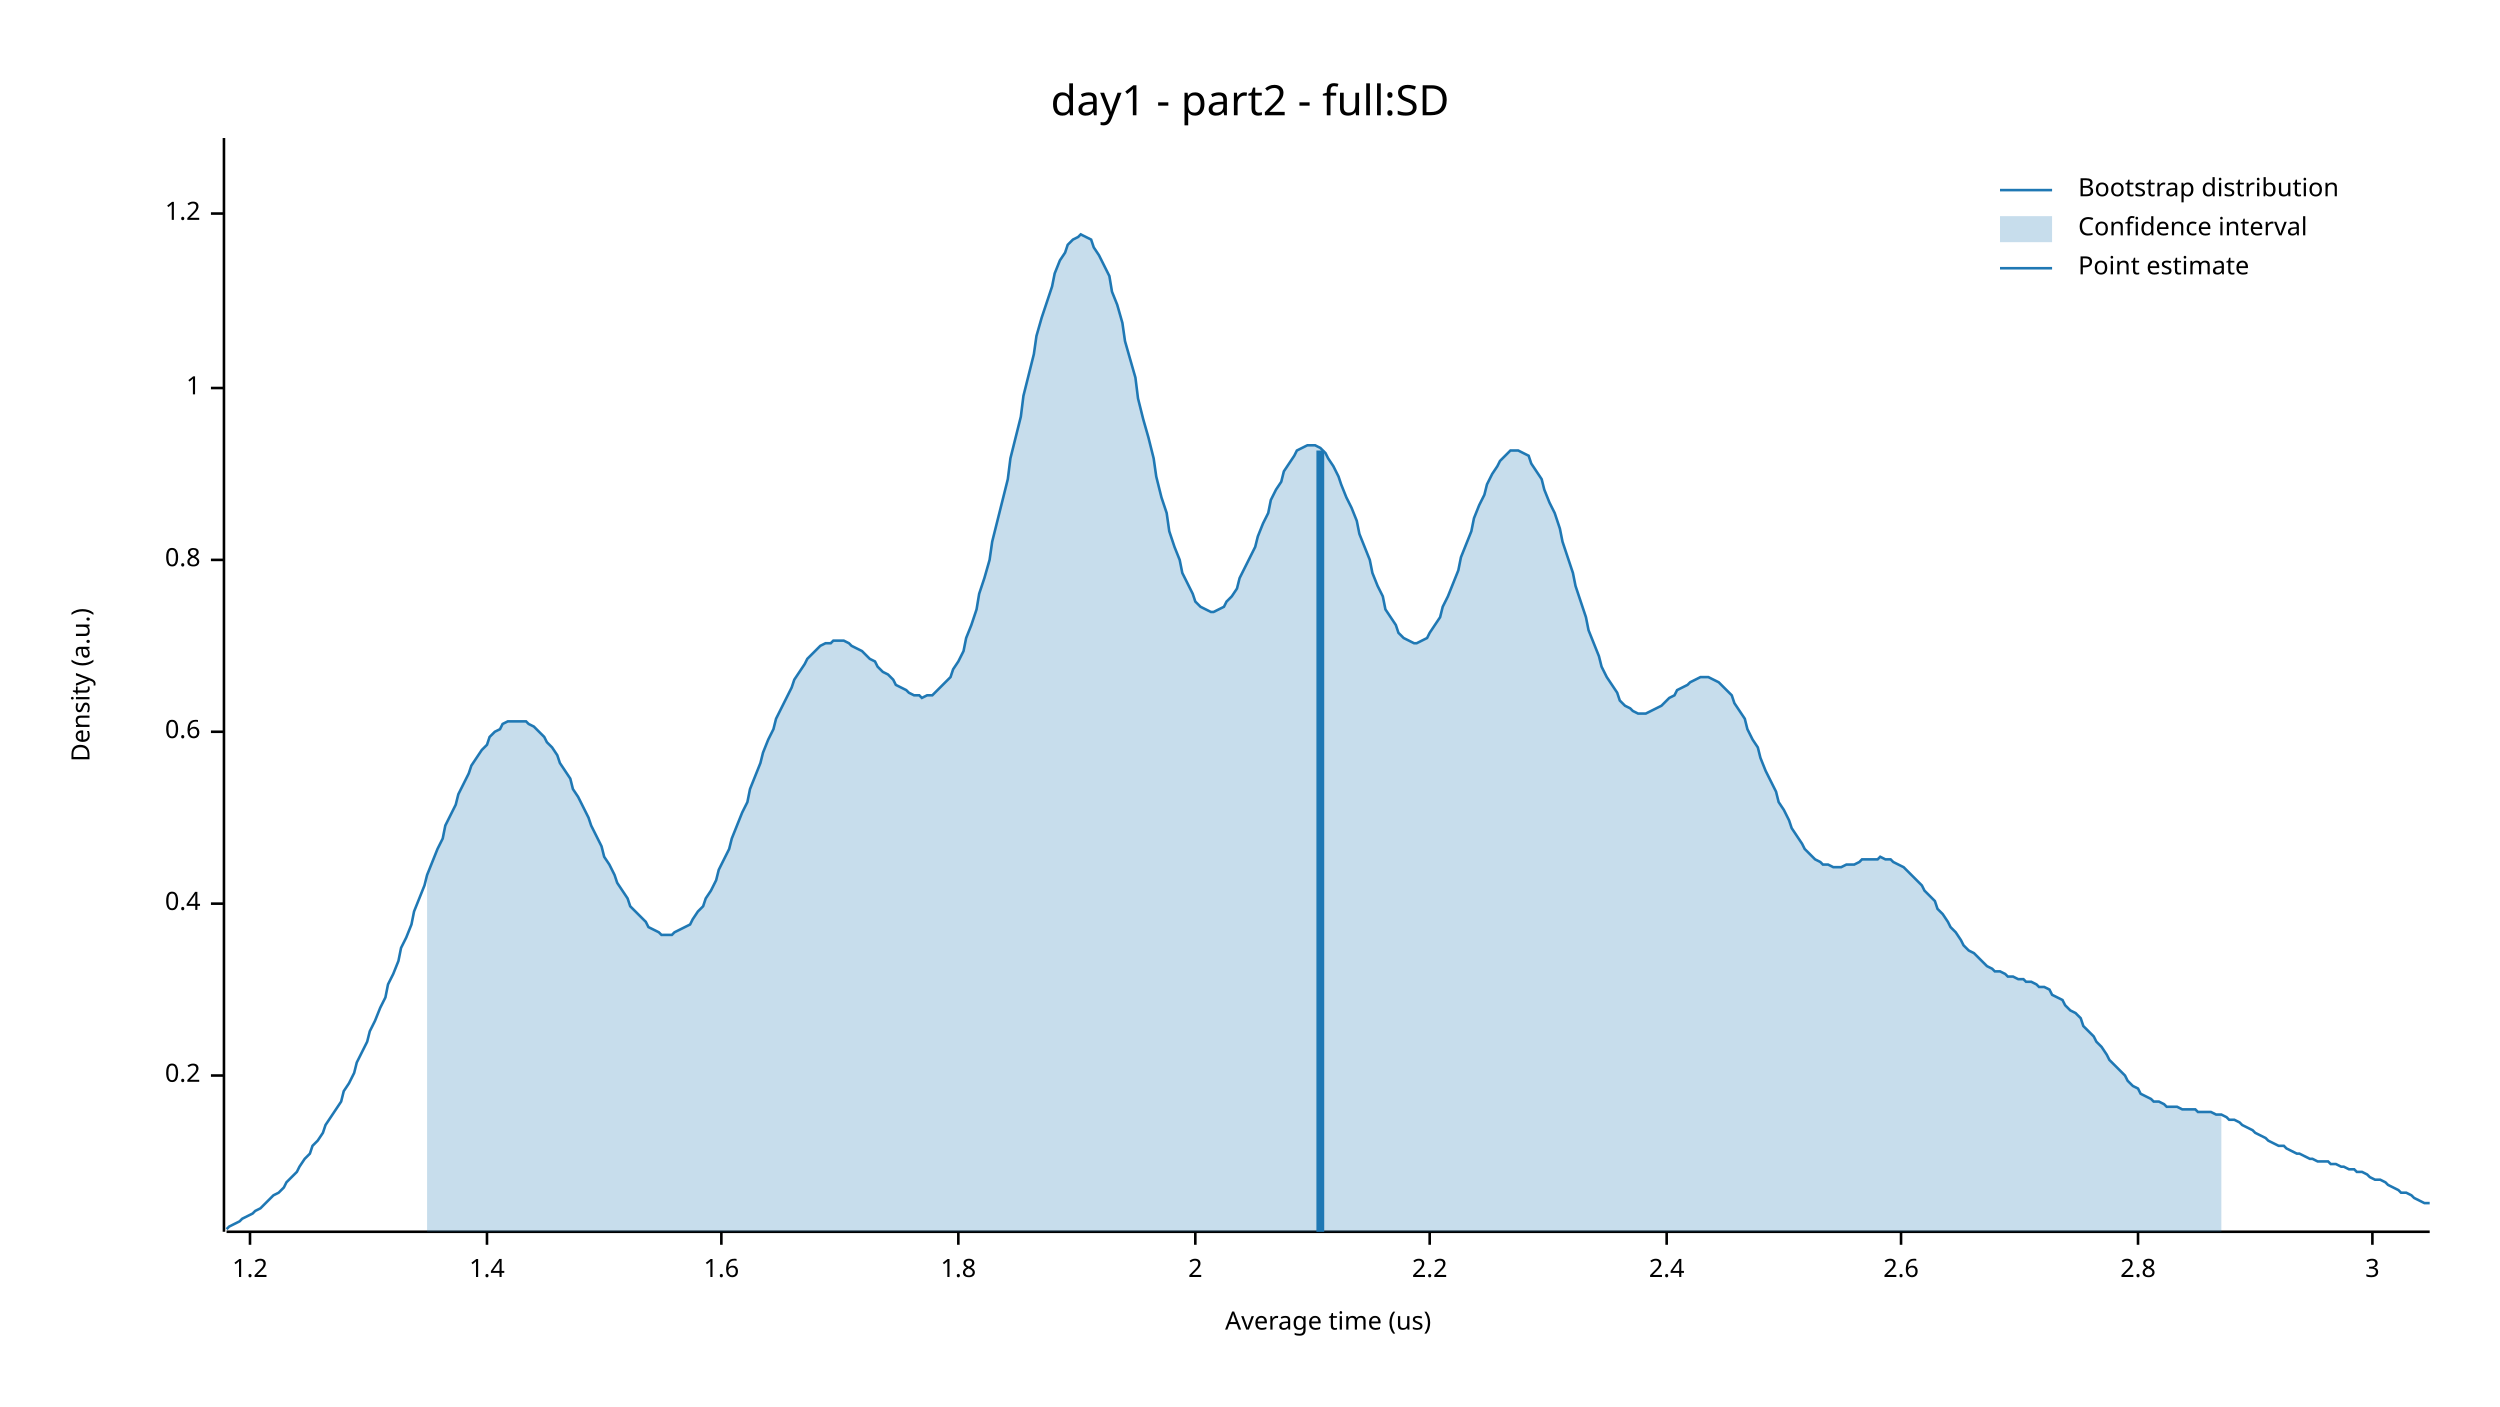
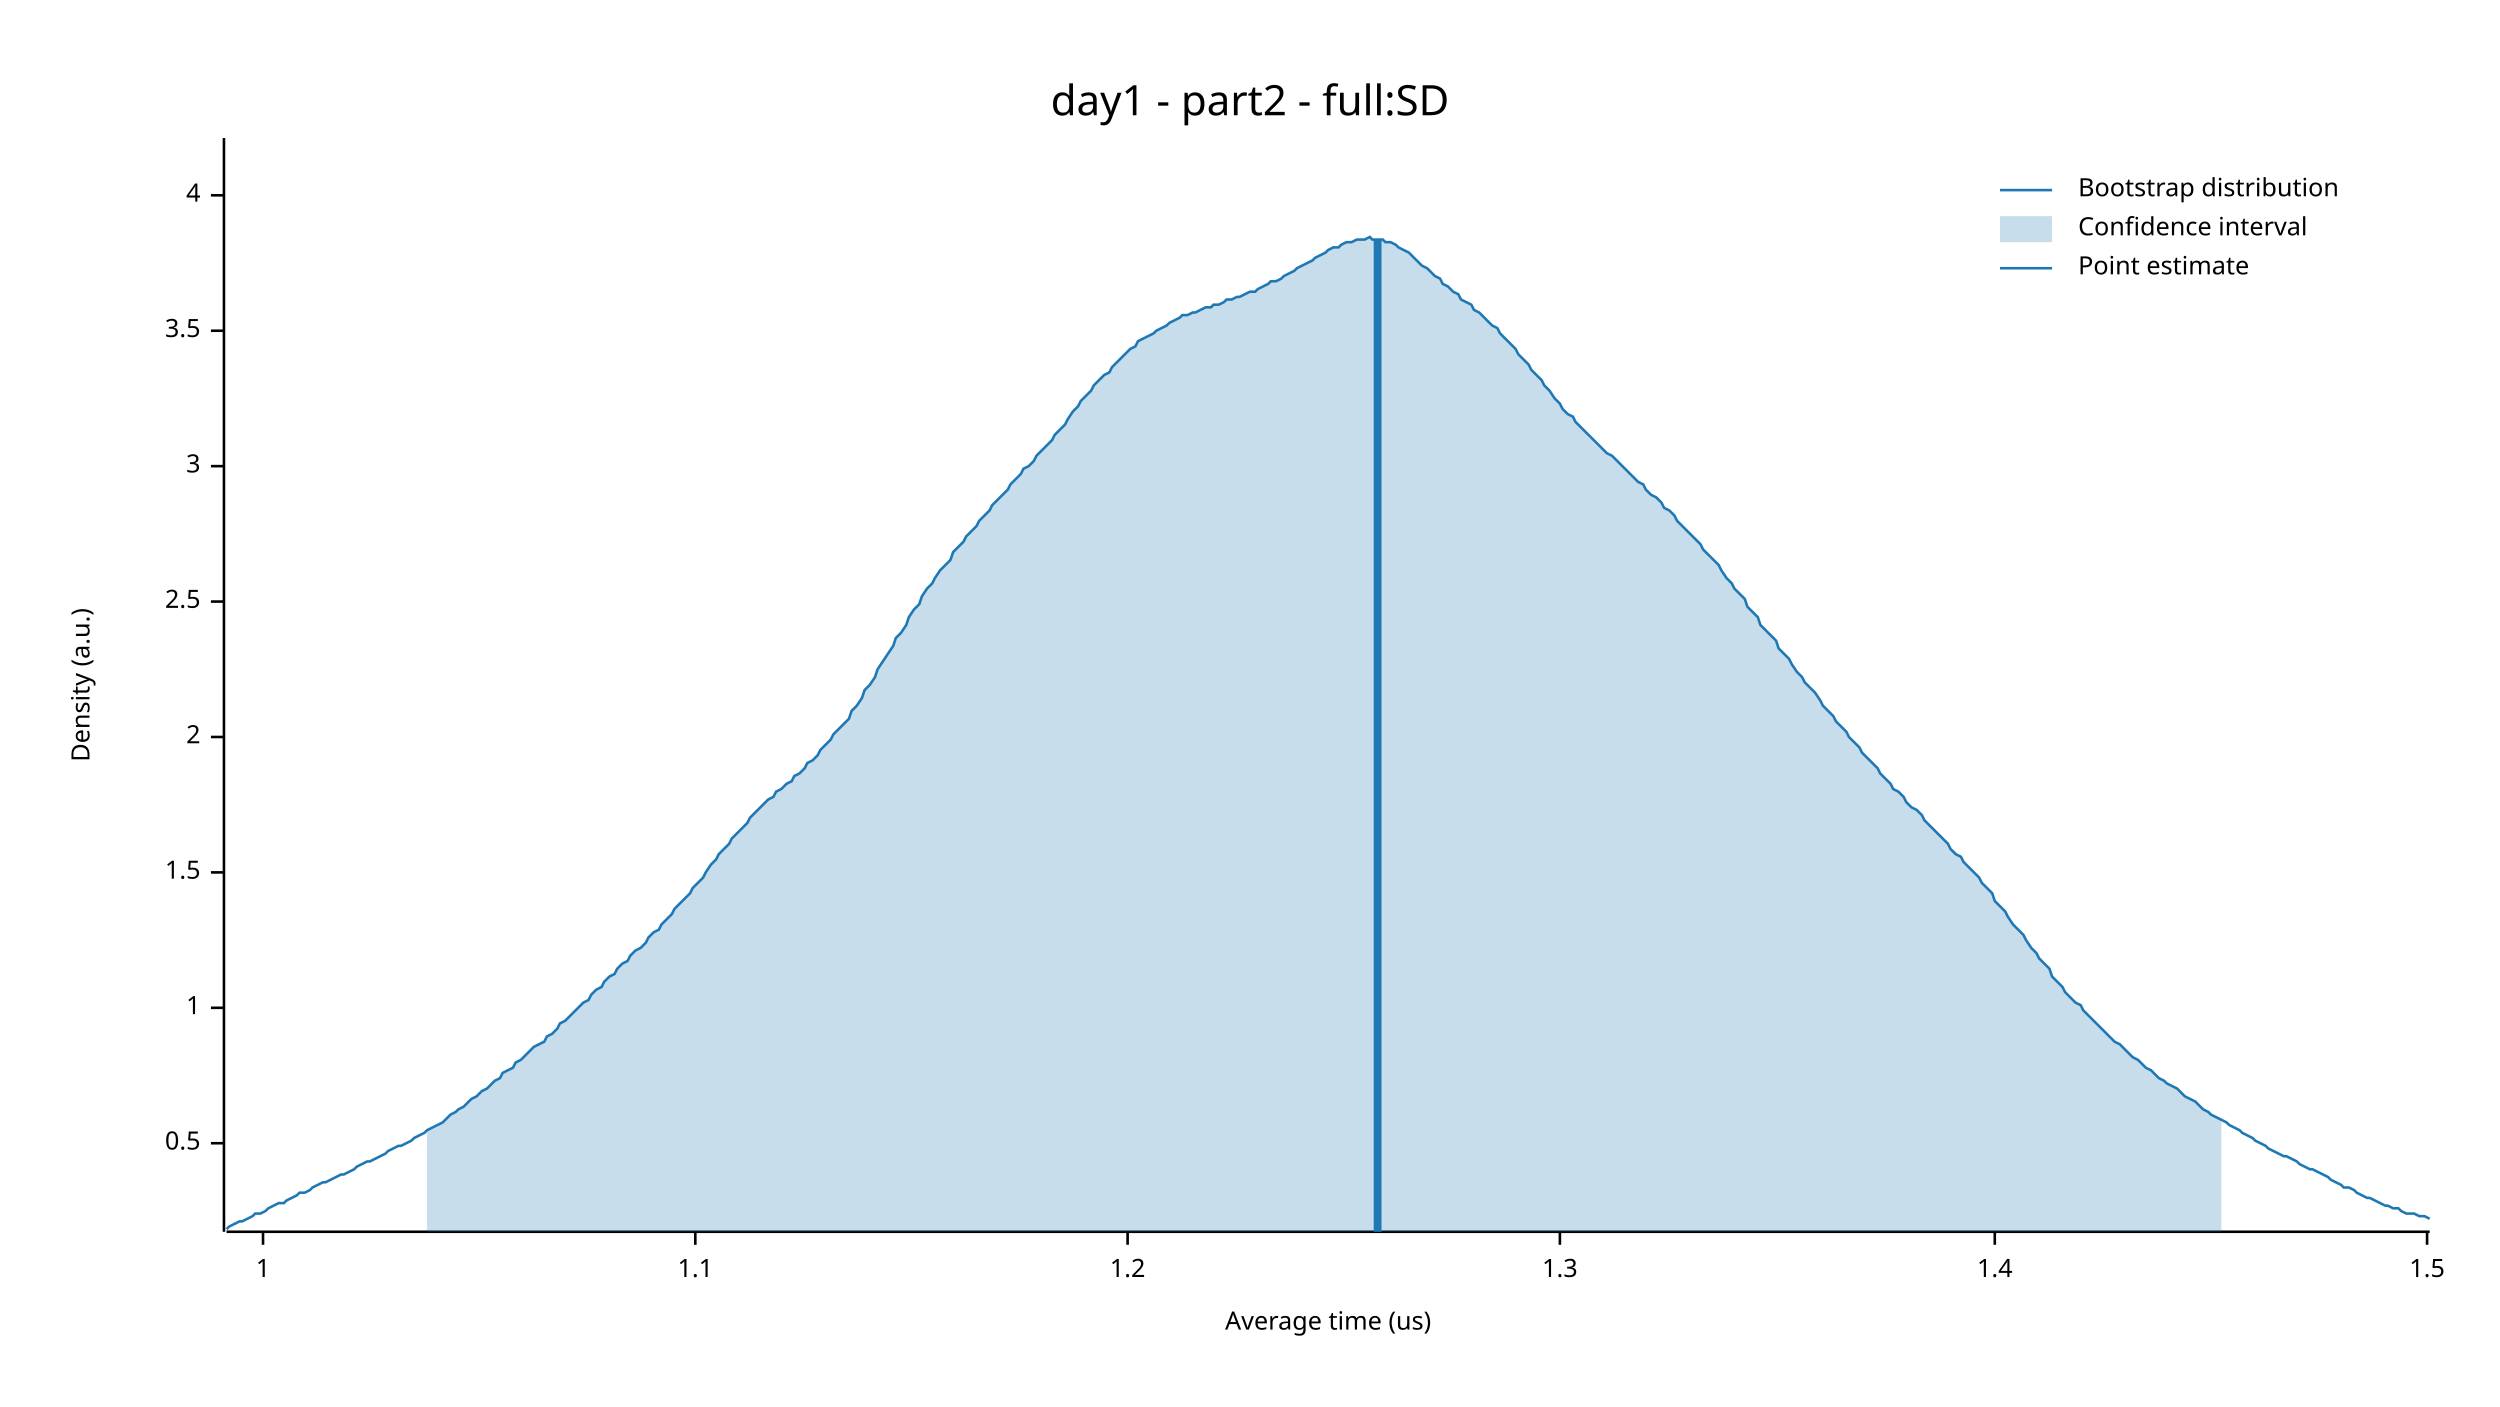
<svg xmlns="http://www.w3.org/2000/svg" width="960" height="540" viewBox="0 0 960 540">
  <text x="480" y="32" dy="0.76em" text-anchor="middle" font-family="sans-serif" font-size="16.129" opacity="1" fill="#000000">
day1 - part2 - full:SD
</text>
  <text x="27" y="263" dy="0.76em" text-anchor="middle" font-family="sans-serif" font-size="9.677" opacity="1" fill="#000000" transform="rotate(270, 27, 263)">
Density (a.u.)
</text>
  <text x="510" y="513" dy="-0.5ex" text-anchor="middle" font-family="sans-serif" font-size="9.677" opacity="1" fill="#000000">
Average time (us)
</text>
  <polyline fill="none" opacity="1" stroke="#000000" stroke-width="1" points="86,53 86,473 " />
-   <text x="77" y="413" dy="0.5ex" text-anchor="end" font-family="sans-serif" font-size="9.677" opacity="1" fill="#000000">
- 0.2
+   <text x="77" y="439" dy="0.5ex" text-anchor="end" font-family="sans-serif" font-size="9.677" opacity="1" fill="#000000">
+ 0.5
</text>
-   <polyline fill="none" opacity="1" stroke="#000000" stroke-width="1" points="81,413 86,413 " />
-   <text x="77" y="347" dy="0.5ex" text-anchor="end" font-family="sans-serif" font-size="9.677" opacity="1" fill="#000000">
- 0.4
- </text>
-   <polyline fill="none" opacity="1" stroke="#000000" stroke-width="1" points="81,347 86,347 " />
-   <text x="77" y="281" dy="0.5ex" text-anchor="end" font-family="sans-serif" font-size="9.677" opacity="1" fill="#000000">
- 0.6
- </text>
-   <polyline fill="none" opacity="1" stroke="#000000" stroke-width="1" points="81,281 86,281 " />
-   <text x="77" y="215" dy="0.5ex" text-anchor="end" font-family="sans-serif" font-size="9.677" opacity="1" fill="#000000">
- 0.8
- </text>
-   <polyline fill="none" opacity="1" stroke="#000000" stroke-width="1" points="81,215 86,215 " />
-   <text x="77" y="149" dy="0.5ex" text-anchor="end" font-family="sans-serif" font-size="9.677" opacity="1" fill="#000000">
+   <polyline fill="none" opacity="1" stroke="#000000" stroke-width="1" points="81,439 86,439 " />
+   <text x="77" y="387" dy="0.5ex" text-anchor="end" font-family="sans-serif" font-size="9.677" opacity="1" fill="#000000">
1
</text>
-   <polyline fill="none" opacity="1" stroke="#000000" stroke-width="1" points="81,149 86,149 " />
-   <text x="77" y="82" dy="0.5ex" text-anchor="end" font-family="sans-serif" font-size="9.677" opacity="1" fill="#000000">
+   <polyline fill="none" opacity="1" stroke="#000000" stroke-width="1" points="81,387 86,387 " />
+   <text x="77" y="335" dy="0.5ex" text-anchor="end" font-family="sans-serif" font-size="9.677" opacity="1" fill="#000000">
+ 1.5
+ </text>
+   <polyline fill="none" opacity="1" stroke="#000000" stroke-width="1" points="81,335 86,335 " />
+   <text x="77" y="283" dy="0.5ex" text-anchor="end" font-family="sans-serif" font-size="9.677" opacity="1" fill="#000000">
+ 2
+ </text>
+   <polyline fill="none" opacity="1" stroke="#000000" stroke-width="1" points="81,283 86,283 " />
+   <text x="77" y="231" dy="0.5ex" text-anchor="end" font-family="sans-serif" font-size="9.677" opacity="1" fill="#000000">
+ 2.5
+ </text>
+   <polyline fill="none" opacity="1" stroke="#000000" stroke-width="1" points="81,231 86,231 " />
+   <text x="77" y="179" dy="0.5ex" text-anchor="end" font-family="sans-serif" font-size="9.677" opacity="1" fill="#000000">
+ 3
+ </text>
+   <polyline fill="none" opacity="1" stroke="#000000" stroke-width="1" points="81,179 86,179 " />
+   <text x="77" y="127" dy="0.5ex" text-anchor="end" font-family="sans-serif" font-size="9.677" opacity="1" fill="#000000">
+ 3.5
+ </text>
+   <polyline fill="none" opacity="1" stroke="#000000" stroke-width="1" points="81,127 86,127 " />
+   <text x="77" y="75" dy="0.5ex" text-anchor="end" font-family="sans-serif" font-size="9.677" opacity="1" fill="#000000">
+ 4
+ </text>
+   <polyline fill="none" opacity="1" stroke="#000000" stroke-width="1" points="81,75 86,75 " />
+   <polyline fill="none" opacity="1" stroke="#000000" stroke-width="1" points="87,473 933,473 " />
+   <text x="101" y="483" dy="0.76em" text-anchor="middle" font-family="sans-serif" font-size="9.677" opacity="1" fill="#000000">
+ 1
+ </text>
+   <polyline fill="none" opacity="1" stroke="#000000" stroke-width="1" points="101,473 101,478 " />
+   <text x="267" y="483" dy="0.76em" text-anchor="middle" font-family="sans-serif" font-size="9.677" opacity="1" fill="#000000">
+ 1.1
+ </text>
+   <polyline fill="none" opacity="1" stroke="#000000" stroke-width="1" points="267,473 267,478 " />
+   <text x="433" y="483" dy="0.76em" text-anchor="middle" font-family="sans-serif" font-size="9.677" opacity="1" fill="#000000">
1.2
</text>
-   <polyline fill="none" opacity="1" stroke="#000000" stroke-width="1" points="81,82 86,82 " />
-   <polyline fill="none" opacity="1" stroke="#000000" stroke-width="1" points="87,473 933,473 " />
-   <text x="96" y="483" dy="0.76em" text-anchor="middle" font-family="sans-serif" font-size="9.677" opacity="1" fill="#000000">
- 1.2
+   <polyline fill="none" opacity="1" stroke="#000000" stroke-width="1" points="433,473 433,478 " />
+   <text x="599" y="483" dy="0.76em" text-anchor="middle" font-family="sans-serif" font-size="9.677" opacity="1" fill="#000000">
+ 1.3
</text>
-   <polyline fill="none" opacity="1" stroke="#000000" stroke-width="1" points="96,473 96,478 " />
-   <text x="187" y="483" dy="0.76em" text-anchor="middle" font-family="sans-serif" font-size="9.677" opacity="1" fill="#000000">
+   <polyline fill="none" opacity="1" stroke="#000000" stroke-width="1" points="599,473 599,478 " />
+   <text x="766" y="483" dy="0.76em" text-anchor="middle" font-family="sans-serif" font-size="9.677" opacity="1" fill="#000000">
1.4
</text>
-   <polyline fill="none" opacity="1" stroke="#000000" stroke-width="1" points="187,473 187,478 " />
-   <text x="277" y="483" dy="0.76em" text-anchor="middle" font-family="sans-serif" font-size="9.677" opacity="1" fill="#000000">
- 1.6
+   <polyline fill="none" opacity="1" stroke="#000000" stroke-width="1" points="766,473 766,478 " />
+   <text x="932" y="483" dy="0.76em" text-anchor="middle" font-family="sans-serif" font-size="9.677" opacity="1" fill="#000000">
+ 1.5
</text>
-   <polyline fill="none" opacity="1" stroke="#000000" stroke-width="1" points="277,473 277,478 " />
-   <text x="368" y="483" dy="0.76em" text-anchor="middle" font-family="sans-serif" font-size="9.677" opacity="1" fill="#000000">
- 1.8
- </text>
-   <polyline fill="none" opacity="1" stroke="#000000" stroke-width="1" points="368,473 368,478 " />
-   <text x="459" y="483" dy="0.76em" text-anchor="middle" font-family="sans-serif" font-size="9.677" opacity="1" fill="#000000">
- 2
- </text>
-   <polyline fill="none" opacity="1" stroke="#000000" stroke-width="1" points="459,473 459,478 " />
-   <text x="549" y="483" dy="0.76em" text-anchor="middle" font-family="sans-serif" font-size="9.677" opacity="1" fill="#000000">
- 2.2
- </text>
-   <polyline fill="none" opacity="1" stroke="#000000" stroke-width="1" points="549,473 549,478 " />
-   <text x="640" y="483" dy="0.76em" text-anchor="middle" font-family="sans-serif" font-size="9.677" opacity="1" fill="#000000">
- 2.4
- </text>
-   <polyline fill="none" opacity="1" stroke="#000000" stroke-width="1" points="640,473 640,478 " />
-   <text x="730" y="483" dy="0.76em" text-anchor="middle" font-family="sans-serif" font-size="9.677" opacity="1" fill="#000000">
- 2.6
- </text>
-   <polyline fill="none" opacity="1" stroke="#000000" stroke-width="1" points="730,473 730,478 " />
-   <text x="821" y="483" dy="0.76em" text-anchor="middle" font-family="sans-serif" font-size="9.677" opacity="1" fill="#000000">
- 2.8
- </text>
-   <polyline fill="none" opacity="1" stroke="#000000" stroke-width="1" points="821,473 821,478 " />
-   <text x="911" y="483" dy="0.76em" text-anchor="middle" font-family="sans-serif" font-size="9.677" opacity="1" fill="#000000">
- 3
- </text>
-   <polyline fill="none" opacity="1" stroke="#000000" stroke-width="1" points="911,473 911,478 " />
-   <polyline fill="none" opacity="1" stroke="#1F78B4" stroke-width="1" points="87,472 88,471 90,470 92,469 93,468 95,467 97,466 98,465 100,464 102,462 103,461 105,459 107,458 109,456 110,454 112,452 114,450 115,448 117,445 119,443 120,440 122,438 124,435 125,432 127,429 129,426 131,423 132,419 134,416 136,412 137,408 139,404 141,400 142,396 144,392 146,387 148,383 149,378 151,374 153,369 154,364 156,360 158,355 159,350 161,345 163,340 164,336 166,331 168,326 170,322 171,317 173,313 175,309 176,305 178,301 180,297 181,294 183,291 185,288 187,286 188,283 190,281 192,280 193,278 195,277 197,277 198,277 200,277 202,277 203,278 205,279 207,281 209,283 210,285 212,287 214,290 215,293 217,296 219,299 220,303 222,306 224,310 226,314 227,317 229,321 231,325 232,329 234,332 236,336 237,339 239,342 241,345 242,348 244,350 246,352 248,354 249,356 251,357 253,358 254,359 256,359 258,359 259,358 261,357 263,356 265,355 266,353 268,350 270,348 271,345 273,342 275,338 276,334 278,330 280,326 281,322 283,317 285,312 287,308 288,303 290,298 292,293 293,289 295,284 297,280 298,276 300,272 302,268 304,264 305,261 307,258 309,255 310,253 312,251 314,249 315,248 317,247 319,247 320,246 322,246 324,246 326,247 327,248 329,249 331,250 332,251 334,253 336,254 337,256 339,258 341,259 343,261 344,263 346,264 348,265 349,266 351,267 353,267 354,268 356,267 358,267 359,266 361,264 363,262 365,260 366,257 368,254 370,250 371,245 373,240 375,234 376,228 378,222 380,215 381,208 383,200 385,192 387,184 388,176 390,168 392,160 393,152 395,144 397,136 398,129 400,122 402,116 404,110 405,105 407,100 409,97 410,94 412,92 414,91 415,90 417,91 419,92 420,95 422,98 424,102 426,106 427,112 429,117 431,124 432,131 434,138 436,145 437,153 439,161 441,168 443,176 444,183 446,191 448,197 449,204 451,210 453,215 454,220 456,224 458,228 459,231 461,233 463,234 465,235 466,235 468,234 470,233 471,231 473,229 475,226 476,222 478,218 480,214 482,210 483,206 485,201 487,197 488,192 490,188 492,185 493,181 495,178 497,175 498,173 500,172 502,171 504,171 505,171 507,172 509,174 510,176 512,179 514,183 515,186 517,191 519,195 521,200 522,205 524,210 526,215 527,220 529,225 531,229 532,234 534,237 536,240 537,243 539,245 541,246 543,247 544,247 546,246 548,245 549,243 551,240 553,237 554,233 556,229 558,224 560,219 561,214 563,209 565,204 566,199 568,194 570,190 571,186 573,182 575,179 576,177 578,175 580,173 582,173 583,173 585,174 587,175 588,178 590,181 592,184 593,188 595,193 597,197 599,203 600,208 602,214 604,220 605,225 607,231 609,237 610,242 612,247 614,252 615,256 617,260 619,263 621,266 622,269 624,271 626,272 627,273 629,274 631,274 632,274 634,273 636,272 638,271 639,270 641,268 643,267 644,265 646,264 648,263 649,262 651,261 653,260 654,260 656,260 658,261 660,262 661,263 663,265 665,267 666,270 668,273 670,276 671,280 673,284 675,287 676,291 678,296 680,300 682,304 683,308 685,311 687,315 688,318 690,321 692,324 693,326 695,328 697,330 699,331 700,332 702,332 704,333 705,333 707,333 709,332 710,332 712,332 714,331 715,330 717,330 719,330 721,330 722,329 724,330 726,330 727,331 729,332 731,333 732,334 734,336 736,338 738,340 739,342 741,344 743,346 744,349 746,351 748,354 749,356 751,358 753,361 754,363 756,365 758,366 760,368 761,369 763,371 765,372 766,373 768,373 770,374 771,375 773,375 775,376 777,376 778,377 780,377 782,378 783,379 785,379 787,380 788,382 790,383 792,384 793,386 795,388 797,389 799,391 800,394 802,396 804,398 805,400 807,402 809,405 810,407 812,409 814,411 816,413 817,415 819,417 821,418 822,420 824,421 826,422 827,423 829,423 831,424 832,425 834,425 836,425 838,426 839,426 841,426 843,426 844,427 846,427 848,427 849,427 851,428 853,428 855,429 856,430 858,430 860,431 861,432 863,433 865,434 866,435 868,436 870,437 871,438 873,439 875,440 877,440 878,441 880,442 882,443 883,443 885,444 887,445 888,445 890,446 892,446 894,446 895,447 897,447 899,448 900,448 902,449 904,449 905,450 907,450 909,451 910,452 912,453 914,453 916,454 917,455 919,456 921,457 922,458 924,458 926,459 927,460 929,461 931,462 933,462 " />
-   <polygon opacity="0.25" fill="#1F78B4" points="164,336 166,331 168,326 170,322 171,317 173,313 175,309 176,305 178,301 180,297 181,294 183,291 185,288 187,286 188,283 190,281 192,280 193,278 195,277 197,277 198,277 200,277 202,277 203,278 205,279 207,281 209,283 210,285 212,287 214,290 215,293 217,296 219,299 220,303 222,306 224,310 226,314 227,317 229,321 231,325 232,329 234,332 236,336 237,339 239,342 241,345 242,348 244,350 246,352 248,354 249,356 251,357 253,358 254,359 256,359 258,359 259,358 261,357 263,356 265,355 266,353 268,350 270,348 271,345 273,342 275,338 276,334 278,330 280,326 281,322 283,317 285,312 287,308 288,303 290,298 292,293 293,289 295,284 297,280 298,276 300,272 302,268 304,264 305,261 307,258 309,255 310,253 312,251 314,249 315,248 317,247 319,247 320,246 322,246 324,246 326,247 327,248 329,249 331,250 332,251 334,253 336,254 337,256 339,258 341,259 343,261 344,263 346,264 348,265 349,266 351,267 353,267 354,268 356,267 358,267 359,266 361,264 363,262 365,260 366,257 368,254 370,250 371,245 373,240 375,234 376,228 378,222 380,215 381,208 383,200 385,192 387,184 388,176 390,168 392,160 393,152 395,144 397,136 398,129 400,122 402,116 404,110 405,105 407,100 409,97 410,94 412,92 414,91 415,90 417,91 419,92 420,95 422,98 424,102 426,106 427,112 429,117 431,124 432,131 434,138 436,145 437,153 439,161 441,168 443,176 444,183 446,191 448,197 449,204 451,210 453,215 454,220 456,224 458,228 459,231 461,233 463,234 465,235 466,235 468,234 470,233 471,231 473,229 475,226 476,222 478,218 480,214 482,210 483,206 485,201 487,197 488,192 490,188 492,185 493,181 495,178 497,175 498,173 500,172 502,171 504,171 505,171 507,172 509,174 510,176 512,179 514,183 515,186 517,191 519,195 521,200 522,205 524,210 526,215 527,220 529,225 531,229 532,234 534,237 536,240 537,243 539,245 541,246 543,247 544,247 546,246 548,245 549,243 551,240 553,237 554,233 556,229 558,224 560,219 561,214 563,209 565,204 566,199 568,194 570,190 571,186 573,182 575,179 576,177 578,175 580,173 582,173 583,173 585,174 587,175 588,178 590,181 592,184 593,188 595,193 597,197 599,203 600,208 602,214 604,220 605,225 607,231 609,237 610,242 612,247 614,252 615,256 617,260 619,263 621,266 622,269 624,271 626,272 627,273 629,274 631,274 632,274 634,273 636,272 638,271 639,270 641,268 643,267 644,265 646,264 648,263 649,262 651,261 653,260 654,260 656,260 658,261 660,262 661,263 663,265 665,267 666,270 668,273 670,276 671,280 673,284 675,287 676,291 678,296 680,300 682,304 683,308 685,311 687,315 688,318 690,321 692,324 693,326 695,328 697,330 699,331 700,332 702,332 704,333 705,333 707,333 709,332 710,332 712,332 714,331 715,330 717,330 719,330 721,330 722,329 724,330 726,330 727,331 729,332 731,333 732,334 734,336 736,338 738,340 739,342 741,344 743,346 744,349 746,351 748,354 749,356 751,358 753,361 754,363 756,365 758,366 760,368 761,369 763,371 765,372 766,373 768,373 770,374 771,375 773,375 775,376 777,376 778,377 780,377 782,378 783,379 785,379 787,380 788,382 790,383 792,384 793,386 795,388 797,389 799,391 800,394 802,396 804,398 805,400 807,402 809,405 810,407 812,409 814,411 816,413 817,415 819,417 821,418 822,420 824,421 826,422 827,423 829,423 831,424 832,425 834,425 836,425 838,426 839,426 841,426 843,426 844,427 846,427 848,427 849,427 851,428 853,428 853,473 164,473 " />
-   <polyline fill="none" opacity="1" stroke="#1F78B4" stroke-width="3" points="507,473 507,173 " />
+   <polyline fill="none" opacity="1" stroke="#000000" stroke-width="1" points="932,473 932,478 " />
+   <polyline fill="none" opacity="1" stroke="#1F78B4" stroke-width="1" points="87,472 88,471 90,470 92,469 93,469 95,468 97,467 98,466 100,466 102,465 103,464 105,463 107,462 109,462 110,461 112,460 114,459 115,458 117,458 119,457 120,456 122,455 124,454 125,454 127,453 129,452 131,451 132,451 134,450 136,449 137,448 139,447 141,446 142,446 144,445 146,444 148,443 149,442 151,441 153,440 154,440 156,439 158,438 159,437 161,436 163,435 164,434 166,433 168,432 170,431 171,430 173,428 175,427 176,426 178,425 180,423 181,422 183,421 185,419 187,418 188,417 190,415 192,414 193,412 195,411 197,410 198,408 200,407 202,405 203,404 205,402 207,401 209,400 210,398 212,397 214,395 215,393 217,392 219,390 220,389 222,387 224,385 226,384 227,382 229,380 231,379 232,377 234,375 236,374 237,372 239,370 241,369 242,367 244,365 246,364 248,362 249,360 251,358 253,357 254,355 256,353 258,351 259,349 261,347 263,345 265,343 266,341 268,339 270,337 271,335 273,332 275,330 276,328 278,326 280,324 281,322 283,320 285,318 287,316 288,314 290,312 292,310 293,309 295,307 297,306 298,304 300,303 302,301 304,300 305,298 307,297 309,295 310,293 312,292 314,290 315,288 317,286 319,284 320,282 322,280 324,278 326,276 327,273 329,271 331,268 332,265 334,263 336,260 337,257 339,254 341,251 343,248 344,245 346,243 348,240 349,237 351,234 353,232 354,229 356,226 358,224 359,222 361,219 363,217 365,215 366,212 368,210 370,208 371,206 373,204 375,202 376,200 378,198 380,196 381,194 383,192 385,190 387,188 388,186 390,184 392,182 393,180 395,179 397,177 398,175 400,173 402,171 404,169 405,167 407,165 409,163 410,161 412,158 414,156 415,154 417,152 419,150 420,148 422,146 424,144 426,143 427,141 429,139 431,137 432,136 434,134 436,133 437,131 439,130 441,129 443,128 444,127 446,126 448,125 449,124 451,123 453,122 454,121 456,121 458,120 459,120 461,119 463,118 465,118 466,117 468,117 470,116 471,115 473,115 475,114 476,114 478,113 480,112 482,112 483,111 485,110 487,109 488,108 490,108 492,107 493,106 495,105 497,104 498,103 500,102 502,101 504,100 505,99 507,98 509,97 510,96 512,95 514,95 515,94 517,93 519,93 521,92 522,92 524,92 526,91 527,92 529,92 531,92 532,93 534,93 536,94 537,95 539,96 541,97 543,99 544,100 546,102 548,103 549,104 551,106 553,107 554,109 556,110 558,112 560,113 561,115 563,116 565,117 566,119 568,120 570,122 571,123 573,125 575,126 576,128 578,130 580,132 582,134 583,136 585,138 587,140 588,142 590,144 592,146 593,148 595,150 597,153 599,155 600,157 602,159 604,160 605,162 607,164 609,166 610,167 612,169 614,171 615,172 617,174 619,175 621,177 622,178 624,180 626,182 627,183 629,185 631,186 632,188 634,190 636,191 638,193 639,195 641,196 643,198 644,200 646,202 648,204 649,205 651,207 653,209 654,211 656,213 658,215 660,217 661,219 663,222 665,224 666,226 668,228 670,230 671,233 673,235 675,237 676,240 678,242 680,244 682,246 683,249 685,251 687,253 688,255 690,258 692,260 693,262 695,264 697,266 699,269 700,271 702,273 704,275 705,277 707,279 709,281 710,283 712,285 714,287 715,289 717,291 719,293 721,295 722,297 724,299 726,301 727,303 729,304 731,306 732,308 734,310 736,311 738,313 739,315 741,317 743,319 744,320 746,322 748,324 749,326 751,328 753,329 754,331 756,333 758,335 760,337 761,339 763,341 765,343 766,346 768,348 770,350 771,352 773,355 775,357 777,359 778,361 780,364 782,366 783,368 785,370 787,372 788,375 790,377 792,379 793,381 795,383 797,385 799,386 800,388 802,390 804,392 805,393 807,395 809,397 810,398 812,400 814,401 816,403 817,404 819,406 821,407 822,408 824,410 826,411 827,412 829,414 831,415 832,416 834,417 836,418 838,420 839,421 841,422 843,423 844,424 846,426 848,427 849,428 851,429 853,430 855,431 856,432 858,433 860,434 861,435 863,436 865,437 866,438 868,439 870,440 871,441 873,442 875,443 877,444 878,444 880,445 882,446 883,447 885,448 887,449 888,449 890,450 892,451 894,452 895,453 897,454 899,455 900,456 902,456 904,457 905,458 907,459 909,460 910,460 912,461 914,462 916,463 917,463 919,464 921,464 922,465 924,466 926,466 927,466 929,467 931,467 933,468 " />
+   <polygon opacity="0.25" fill="#1F78B4" points="164,434 166,433 168,432 170,431 171,430 173,428 175,427 176,426 178,425 180,423 181,422 183,421 185,419 187,418 188,417 190,415 192,414 193,412 195,411 197,410 198,408 200,407 202,405 203,404 205,402 207,401 209,400 210,398 212,397 214,395 215,393 217,392 219,390 220,389 222,387 224,385 226,384 227,382 229,380 231,379 232,377 234,375 236,374 237,372 239,370 241,369 242,367 244,365 246,364 248,362 249,360 251,358 253,357 254,355 256,353 258,351 259,349 261,347 263,345 265,343 266,341 268,339 270,337 271,335 273,332 275,330 276,328 278,326 280,324 281,322 283,320 285,318 287,316 288,314 290,312 292,310 293,309 295,307 297,306 298,304 300,303 302,301 304,300 305,298 307,297 309,295 310,293 312,292 314,290 315,288 317,286 319,284 320,282 322,280 324,278 326,276 327,273 329,271 331,268 332,265 334,263 336,260 337,257 339,254 341,251 343,248 344,245 346,243 348,240 349,237 351,234 353,232 354,229 356,226 358,224 359,222 361,219 363,217 365,215 366,212 368,210 370,208 371,206 373,204 375,202 376,200 378,198 380,196 381,194 383,192 385,190 387,188 388,186 390,184 392,182 393,180 395,179 397,177 398,175 400,173 402,171 404,169 405,167 407,165 409,163 410,161 412,158 414,156 415,154 417,152 419,150 420,148 422,146 424,144 426,143 427,141 429,139 431,137 432,136 434,134 436,133 437,131 439,130 441,129 443,128 444,127 446,126 448,125 449,124 451,123 453,122 454,121 456,121 458,120 459,120 461,119 463,118 465,118 466,117 468,117 470,116 471,115 473,115 475,114 476,114 478,113 480,112 482,112 483,111 485,110 487,109 488,108 490,108 492,107 493,106 495,105 497,104 498,103 500,102 502,101 504,100 505,99 507,98 509,97 510,96 512,95 514,95 515,94 517,93 519,93 521,92 522,92 524,92 526,91 527,92 529,92 531,92 532,93 534,93 536,94 537,95 539,96 541,97 543,99 544,100 546,102 548,103 549,104 551,106 553,107 554,109 556,110 558,112 560,113 561,115 563,116 565,117 566,119 568,120 570,122 571,123 573,125 575,126 576,128 578,130 580,132 582,134 583,136 585,138 587,140 588,142 590,144 592,146 593,148 595,150 597,153 599,155 600,157 602,159 604,160 605,162 607,164 609,166 610,167 612,169 614,171 615,172 617,174 619,175 621,177 622,178 624,180 626,182 627,183 629,185 631,186 632,188 634,190 636,191 638,193 639,195 641,196 643,198 644,200 646,202 648,204 649,205 651,207 653,209 654,211 656,213 658,215 660,217 661,219 663,222 665,224 666,226 668,228 670,230 671,233 673,235 675,237 676,240 678,242 680,244 682,246 683,249 685,251 687,253 688,255 690,258 692,260 693,262 695,264 697,266 699,269 700,271 702,273 704,275 705,277 707,279 709,281 710,283 712,285 714,287 715,289 717,291 719,293 721,295 722,297 724,299 726,301 727,303 729,304 731,306 732,308 734,310 736,311 738,313 739,315 741,317 743,319 744,320 746,322 748,324 749,326 751,328 753,329 754,331 756,333 758,335 760,337 761,339 763,341 765,343 766,346 768,348 770,350 771,352 773,355 775,357 777,359 778,361 780,364 782,366 783,368 785,370 787,372 788,375 790,377 792,379 793,381 795,383 797,385 799,386 800,388 802,390 804,392 805,393 807,395 809,397 810,398 812,400 814,401 816,403 817,404 819,406 821,407 822,408 824,410 826,411 827,412 829,414 831,415 832,416 834,417 836,418 838,420 839,421 841,422 843,423 844,424 846,426 848,427 849,428 851,429 853,430 853,473 164,473 " />
+   <polyline fill="none" opacity="1" stroke="#1F78B4" stroke-width="3" points="529,473 529,92 " />
  <text x="798" y="68" dy="0.76em" text-anchor="start" font-family="sans-serif" font-size="9.677" opacity="1" fill="#000000">
Bootstrap distribution
</text>
  <text x="798" y="83" dy="0.76em" text-anchor="start" font-family="sans-serif" font-size="9.677" opacity="1" fill="#000000">
Confidence interval
</text>
  <text x="798" y="98" dy="0.76em" text-anchor="start" font-family="sans-serif" font-size="9.677" opacity="1" fill="#000000">
Point estimate
</text>
  <polyline fill="none" opacity="1" stroke="#1F78B4" stroke-width="1" points="768,73 788,73 " />
  <rect x="768" y="83" width="20" height="10" opacity="0.25" fill="#1F78B4" stroke="none" />
  <polyline fill="none" opacity="1" stroke="#1F78B4" stroke-width="1" points="768,103 788,103 " />
</svg>
